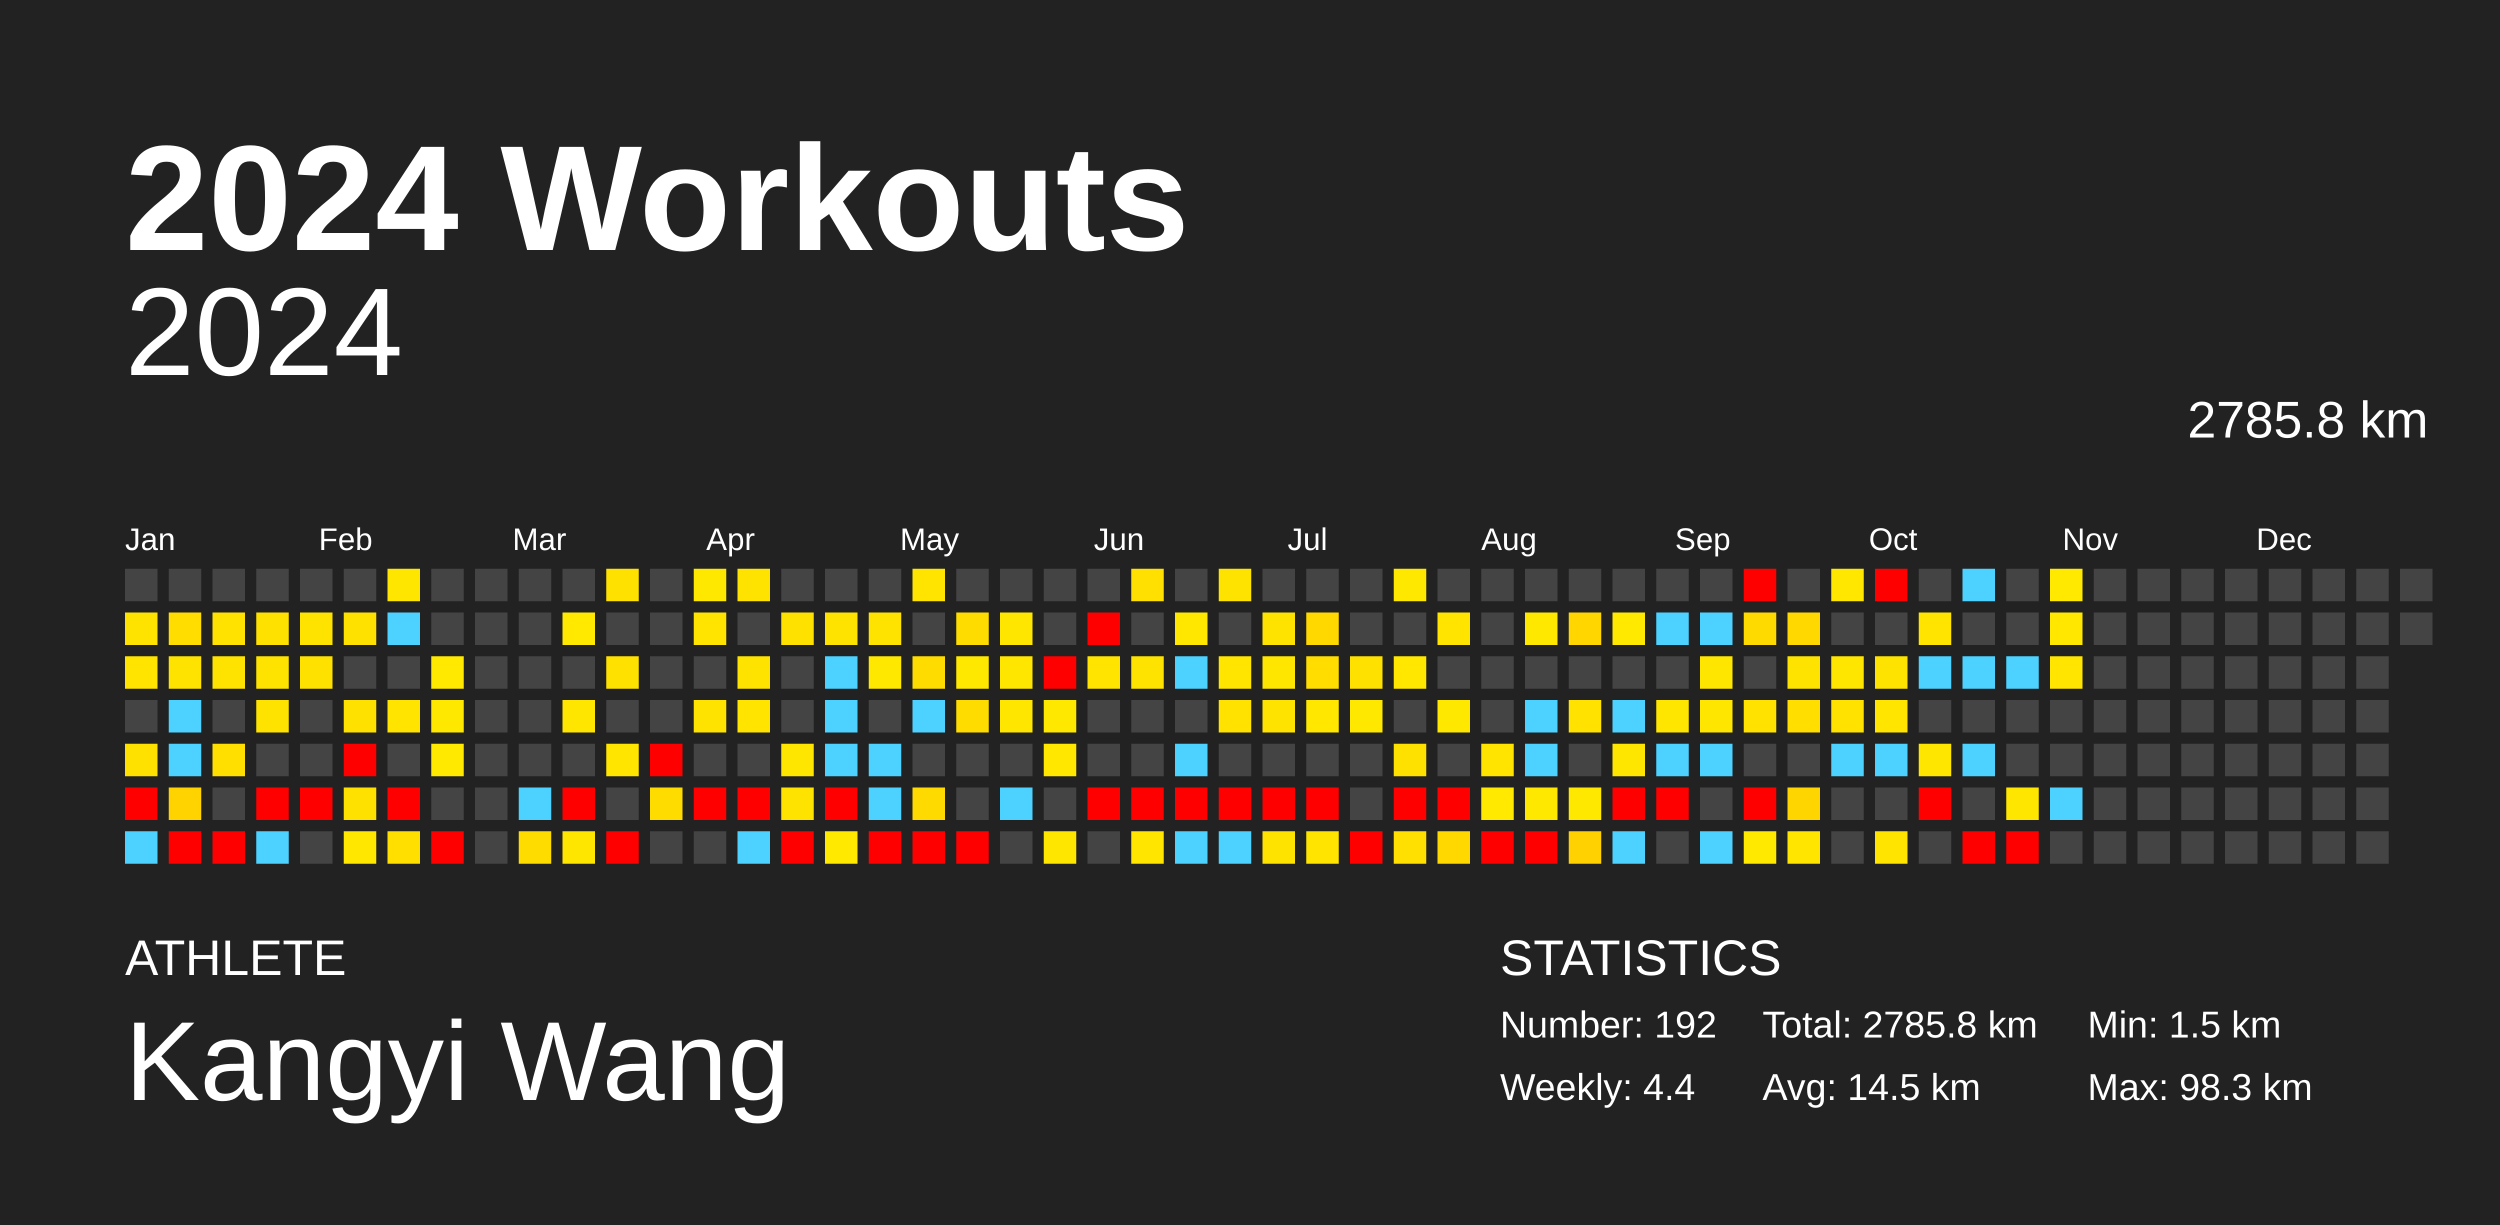
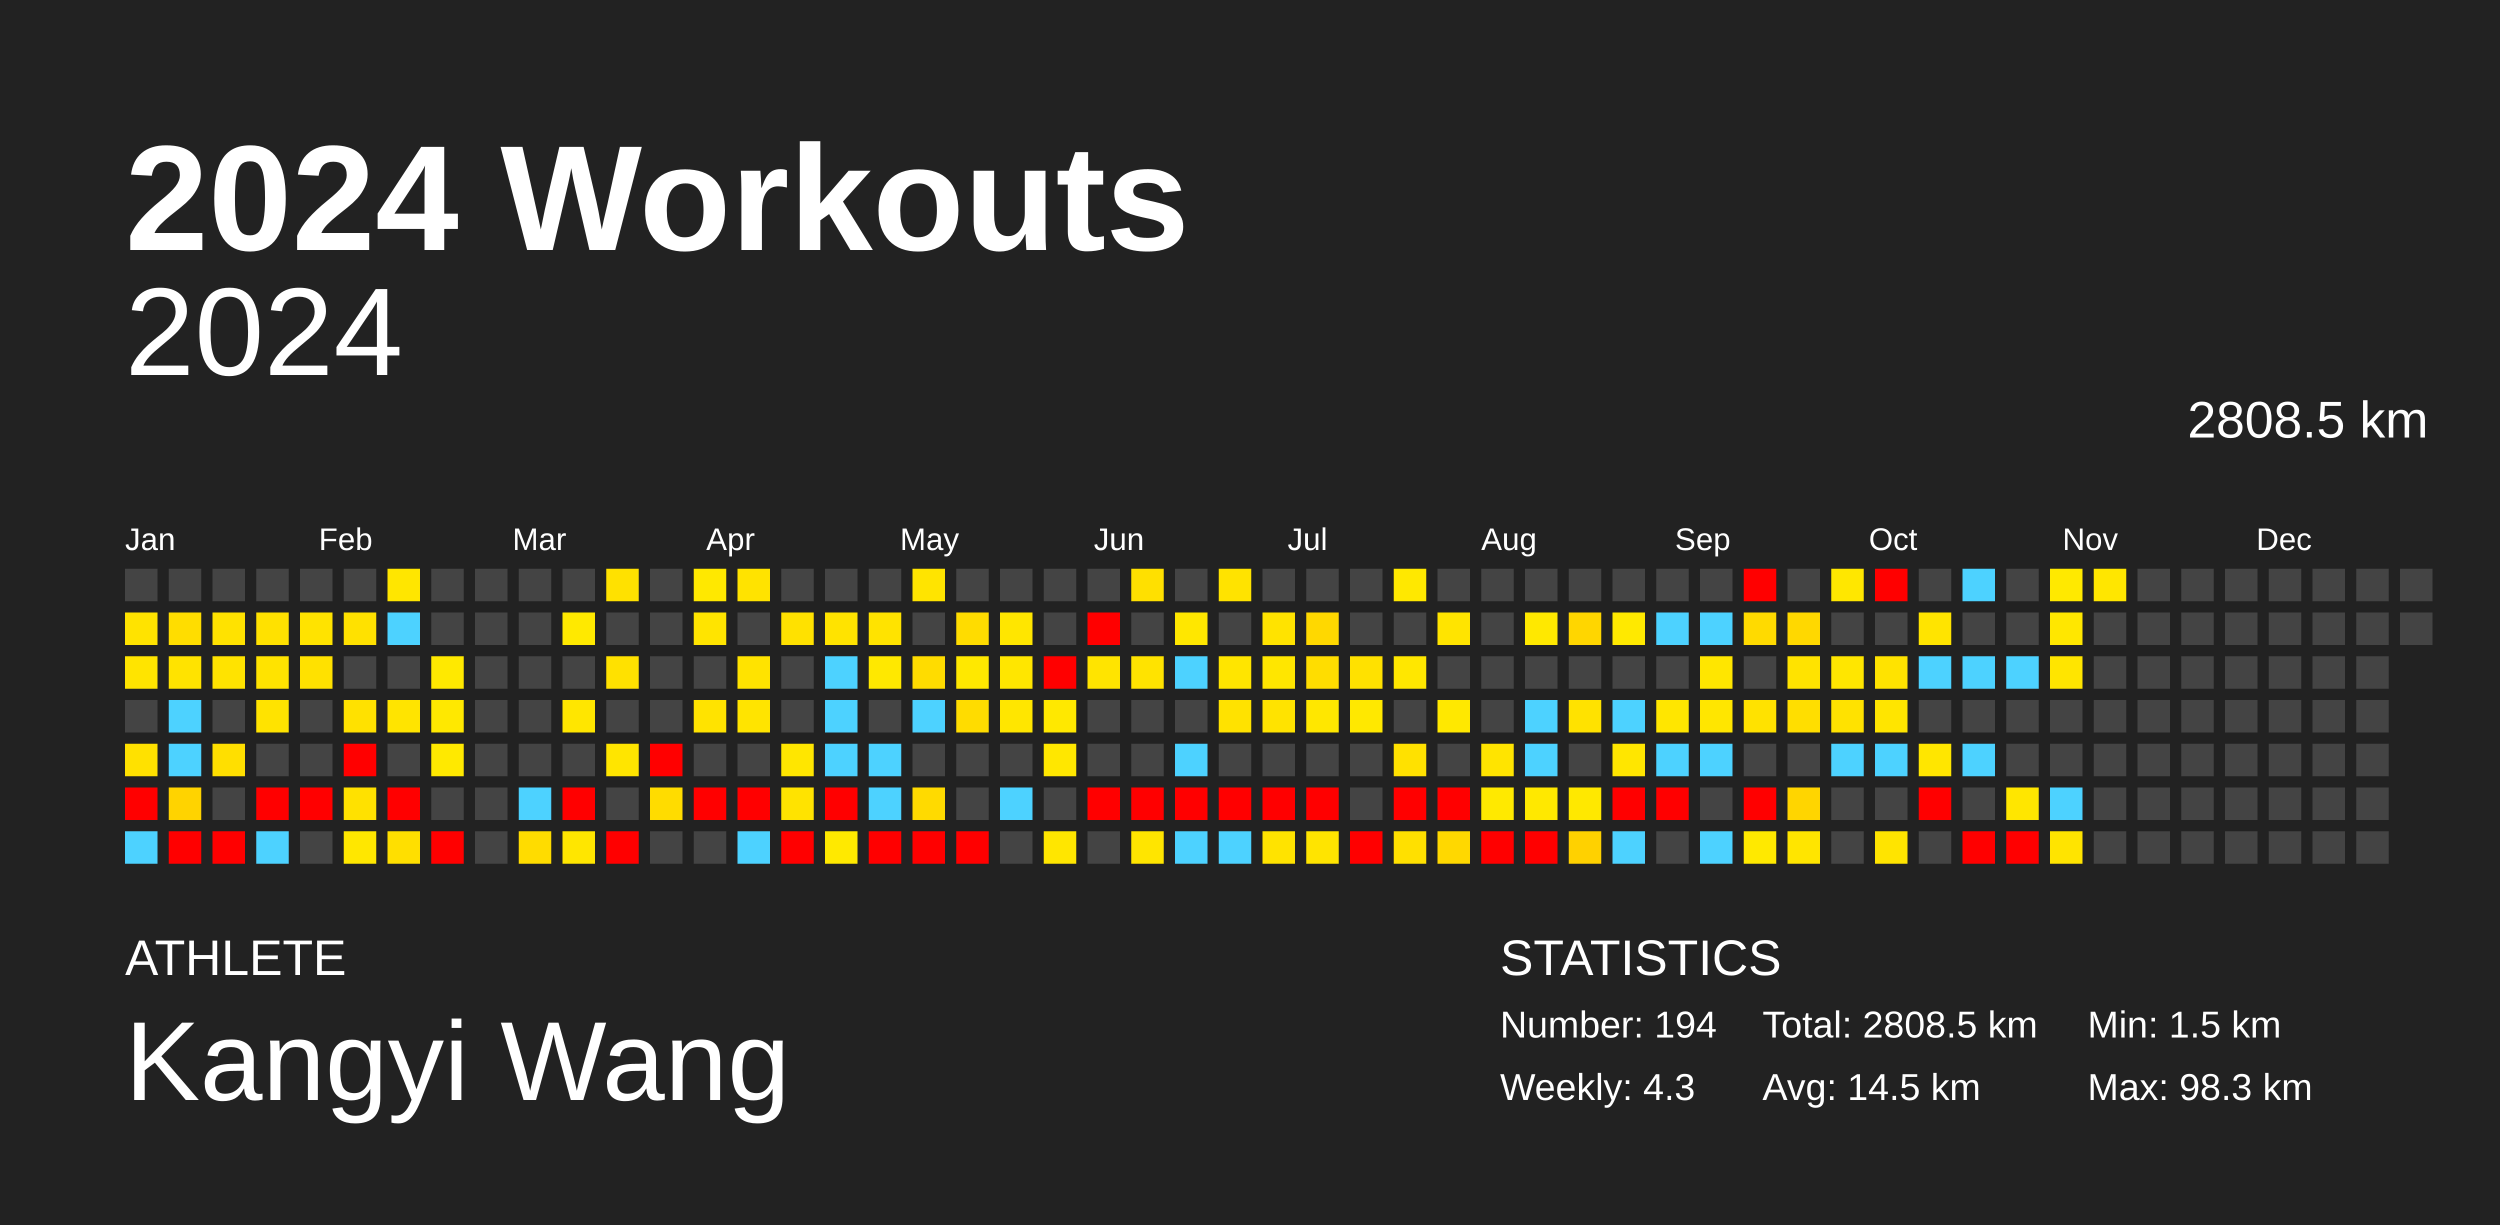
<svg xmlns="http://www.w3.org/2000/svg" baseProfile="full" height="98mm" version="1.1" viewBox="0,0,200,98" width="200mm">
  <defs />
  <rect fill="#222222" height="98" width="200" x="0" y="0" />
  <text fill="#FFFFFF" style="font-size:12px; font-family:Arial; font-weight:bold;" x="10" y="20">2024 Workouts</text>
  <text fill="#FFFFFF" style="font-size:4px; font-family:Arial" x="10" y="78">ATHLETE</text>
  <text fill="#FFFFFF" style="font-size:9px; font-family:Arial" x="10" y="88">Kangyi Wang</text>
  <text fill="#FFFFFF" style="font-size:4px; font-family:Arial" x="120" y="78">STATISTICS</text>
-   <text fill="#FFFFFF" style="font-size:3px; font-family:Arial" x="120" y="83">Number: 192</text>
-   <text fill="#FFFFFF" style="font-size:3px; font-family:Arial" x="120" y="88">Weekly: 4.4</text>
-   <text fill="#FFFFFF" style="font-size:3px; font-family:Arial" x="141" y="83">Total: 2785.8 km</text>
+   <text fill="#FFFFFF" style="font-size:3px; font-family:Arial" x="120" y="83">Number: 194</text>
+   <text fill="#FFFFFF" style="font-size:3px; font-family:Arial" x="120" y="88">Weekly: 4.3</text>
+   <text fill="#FFFFFF" style="font-size:3px; font-family:Arial" x="141" y="83">Total: 2808.5 km</text>
  <text fill="#FFFFFF" style="font-size:3px; font-family:Arial" x="141" y="88">Avg: 14.5 km</text>
  <text fill="#FFFFFF" style="font-size:3px; font-family:Arial" x="167" y="83">Min: 1.5 km</text>
  <text fill="#FFFFFF" style="font-size:3px; font-family:Arial" x="167" y="88">Max: 98.3 km</text>
  <text alignment-baseline="hanging" fill="#FFFFFF" style="font-size:10.0px; font-family:Arial;" x="10" y="30">2024</text>
-   <text alignment-baseline="hanging" fill="#FFFFFF" style="font-size:4.125px; font-family:Arial;" x="175" y="35">2785.8 km</text>
+   <text alignment-baseline="hanging" fill="#FFFFFF" style="font-size:4.125px; font-family:Arial;" x="175" y="35">2808.5 km</text>
  <text fill="#FFFFFF" style="font-size:2.5px; font-family:Arial" x="10.0" y="44">Jan</text>
  <text fill="#FFFFFF" style="font-size:2.5px; font-family:Arial" x="25.5" y="44">Feb</text>
  <text fill="#FFFFFF" style="font-size:2.5px; font-family:Arial" x="41.0" y="44">Mar</text>
  <text fill="#FFFFFF" style="font-size:2.5px; font-family:Arial" x="56.5" y="44">Apr</text>
  <text fill="#FFFFFF" style="font-size:2.5px; font-family:Arial" x="72.0" y="44">May</text>
  <text fill="#FFFFFF" style="font-size:2.5px; font-family:Arial" x="87.5" y="44">Jun</text>
  <text fill="#FFFFFF" style="font-size:2.5px; font-family:Arial" x="103.0" y="44">Jul</text>
  <text fill="#FFFFFF" style="font-size:2.5px; font-family:Arial" x="118.5" y="44">Aug</text>
  <text fill="#FFFFFF" style="font-size:2.5px; font-family:Arial" x="134.0" y="44">Sep</text>
  <text fill="#FFFFFF" style="font-size:2.5px; font-family:Arial" x="149.5" y="44">Oct</text>
  <text fill="#FFFFFF" style="font-size:2.5px; font-family:Arial" x="165.0" y="44">Nov</text>
  <text fill="#FFFFFF" style="font-size:2.5px; font-family:Arial" x="180.5" y="44">Dec</text>
  <rect fill="#444444" height="2.6" width="2.6" x="10.0" y="45.5" />
  <rect fill="#ffe300" height="2.6" width="2.6" x="10.0" y="49.0" />
  <rect fill="#ffe400" height="2.6" width="2.6" x="10.0" y="52.5" />
  <rect fill="#444444" height="2.6" width="2.6" x="10.0" y="56.0" />
  <rect fill="#ffe100" height="2.6" width="2.6" x="10.0" y="59.5" />
  <rect fill="red" height="2.6" width="2.6" x="10.0" y="63.0" />
  <rect fill="#4dd2ff" height="2.6" width="2.6" x="10.0" y="66.5" />
  <rect fill="#444444" height="2.6" width="2.6" x="13.5" y="45.5" />
  <rect fill="#ffdd00" height="2.6" width="2.6" x="13.5" y="49.0" />
  <rect fill="#ffe300" height="2.6" width="2.6" x="13.5" y="52.5" />
  <rect fill="#4dd2ff" height="2.6" width="2.6" x="13.5" y="56.0" />
  <rect fill="#4dd2ff" height="2.6" width="2.6" x="13.5" y="59.5" />
  <rect fill="#ffd300" height="2.6" width="2.6" x="13.5" y="63.0" />
  <rect fill="red" height="2.6" width="2.6" x="13.5" y="66.5" />
  <rect fill="#444444" height="2.6" width="2.6" x="17.0" y="45.5" />
  <rect fill="#ffe200" height="2.6" width="2.6" x="17.0" y="49.0" />
  <rect fill="#ffe300" height="2.6" width="2.6" x="17.0" y="52.5" />
  <rect fill="#444444" height="2.6" width="2.6" x="17.0" y="56.0" />
  <rect fill="#ffdf00" height="2.6" width="2.6" x="17.0" y="59.5" />
  <rect fill="#444444" height="2.6" width="2.6" x="17.0" y="63.0" />
  <rect fill="red" height="2.6" width="2.6" x="17.0" y="66.5" />
  <rect fill="#444444" height="2.6" width="2.6" x="20.5" y="45.5" />
  <rect fill="#ffe100" height="2.6" width="2.6" x="20.5" y="49.0" />
  <rect fill="#ffe300" height="2.6" width="2.6" x="20.5" y="52.5" />
  <rect fill="#ffe300" height="2.6" width="2.6" x="20.5" y="56.0" />
  <rect fill="#444444" height="2.6" width="2.6" x="20.5" y="59.5" />
  <rect fill="red" height="2.6" width="2.6" x="20.5" y="63.0" />
  <rect fill="#4dd2ff" height="2.6" width="2.6" x="20.5" y="66.5" />
  <rect fill="#444444" height="2.6" width="2.6" x="24.0" y="45.5" />
  <rect fill="#ffe300" height="2.6" width="2.6" x="24.0" y="49.0" />
  <rect fill="#ffe100" height="2.6" width="2.6" x="24.0" y="52.5" />
  <rect fill="#444444" height="2.6" width="2.6" x="24.0" y="56.0" />
  <rect fill="#444444" height="2.6" width="2.6" x="24.0" y="59.5" />
  <rect fill="red" height="2.6" width="2.6" x="24.0" y="63.0" />
  <rect fill="#444444" height="2.6" width="2.6" x="24.0" y="66.5" />
  <rect fill="#444444" height="2.6" width="2.6" x="27.5" y="45.5" />
  <rect fill="#ffe100" height="2.6" width="2.6" x="27.5" y="49.0" />
  <rect fill="#444444" height="2.6" width="2.6" x="27.5" y="52.5" />
  <rect fill="#ffe100" height="2.6" width="2.6" x="27.5" y="56.0" />
  <rect fill="red" height="2.6" width="2.6" x="27.5" y="59.5" />
  <rect fill="#ffe100" height="2.6" width="2.6" x="27.5" y="63.0" />
  <rect fill="#ffe700" height="2.6" width="2.6" x="27.5" y="66.5" />
  <rect fill="#ffe600" height="2.6" width="2.6" x="31.0" y="45.5" />
  <rect fill="#4dd2ff" height="2.6" width="2.6" x="31.0" y="49.0" />
  <rect fill="#444444" height="2.6" width="2.6" x="31.0" y="52.5" />
  <rect fill="#ffe400" height="2.6" width="2.6" x="31.0" y="56.0" />
  <rect fill="#444444" height="2.6" width="2.6" x="31.0" y="59.5" />
  <rect fill="red" height="2.6" width="2.6" x="31.0" y="63.0" />
  <rect fill="#ffdf00" height="2.6" width="2.6" x="31.0" y="66.5" />
  <rect fill="#444444" height="2.6" width="2.6" x="34.5" y="45.5" />
  <rect fill="#444444" height="2.6" width="2.6" x="34.5" y="49.0" />
  <rect fill="#ffe900" height="2.6" width="2.6" x="34.5" y="52.5" />
  <rect fill="#ffe800" height="2.6" width="2.6" x="34.5" y="56.0" />
  <rect fill="#ffe900" height="2.6" width="2.6" x="34.5" y="59.5" />
  <rect fill="#444444" height="2.6" width="2.6" x="34.5" y="63.0" />
  <rect fill="red" height="2.6" width="2.6" x="34.5" y="66.5" />
  <rect fill="#444444" height="2.6" width="2.6" x="38.0" y="45.5" />
  <rect fill="#444444" height="2.6" width="2.6" x="38.0" y="49.0" />
  <rect fill="#444444" height="2.6" width="2.6" x="38.0" y="52.5" />
  <rect fill="#444444" height="2.6" width="2.6" x="38.0" y="56.0" />
  <rect fill="#444444" height="2.6" width="2.6" x="38.0" y="59.5" />
  <rect fill="#444444" height="2.6" width="2.6" x="38.0" y="63.0" />
  <rect fill="#444444" height="2.6" width="2.6" x="38.0" y="66.5" />
  <rect fill="#444444" height="2.6" width="2.6" x="41.5" y="45.5" />
  <rect fill="#444444" height="2.6" width="2.6" x="41.5" y="49.0" />
  <rect fill="#444444" height="2.6" width="2.6" x="41.5" y="52.5" />
  <rect fill="#444444" height="2.6" width="2.6" x="41.5" y="56.0" />
  <rect fill="#444444" height="2.6" width="2.6" x="41.5" y="59.5" />
  <rect fill="#4dd2ff" height="2.6" width="2.6" x="41.5" y="63.0" />
  <rect fill="#ffdc00" height="2.6" width="2.6" x="41.5" y="66.5" />
  <rect fill="#444444" height="2.6" width="2.6" x="45.0" y="45.5" />
  <rect fill="#ffe900" height="2.6" width="2.6" x="45.0" y="49.0" />
  <rect fill="#444444" height="2.6" width="2.6" x="45.0" y="52.5" />
  <rect fill="#ffe600" height="2.6" width="2.6" x="45.0" y="56.0" />
  <rect fill="#444444" height="2.6" width="2.6" x="45.0" y="59.5" />
  <rect fill="red" height="2.6" width="2.6" x="45.0" y="63.0" />
  <rect fill="#ffe600" height="2.6" width="2.6" x="45.0" y="66.5" />
  <rect fill="#ffe100" height="2.6" width="2.6" x="48.5" y="45.5" />
  <rect fill="#444444" height="2.6" width="2.6" x="48.5" y="49.0" />
  <rect fill="#ffe100" height="2.6" width="2.6" x="48.5" y="52.5" />
  <rect fill="#444444" height="2.6" width="2.6" x="48.5" y="56.0" />
  <rect fill="#ffe500" height="2.6" width="2.6" x="48.5" y="59.5" />
  <rect fill="#444444" height="2.6" width="2.6" x="48.5" y="63.0" />
  <rect fill="red" height="2.6" width="2.6" x="48.5" y="66.5" />
  <rect fill="#444444" height="2.6" width="2.6" x="52.0" y="45.5" />
  <rect fill="#444444" height="2.6" width="2.6" x="52.0" y="49.0" />
  <rect fill="#444444" height="2.6" width="2.6" x="52.0" y="52.5" />
  <rect fill="#444444" height="2.6" width="2.6" x="52.0" y="56.0" />
  <rect fill="red" height="2.6" width="2.6" x="52.0" y="59.5" />
  <rect fill="#ffdc00" height="2.6" width="2.6" x="52.0" y="63.0" />
  <rect fill="#444444" height="2.6" width="2.6" x="52.0" y="66.5" />
  <rect fill="#ffe800" height="2.6" width="2.6" x="55.5" y="45.5" />
  <rect fill="#ffe400" height="2.6" width="2.6" x="55.5" y="49.0" />
  <rect fill="#444444" height="2.6" width="2.6" x="55.5" y="52.5" />
  <rect fill="#ffe300" height="2.6" width="2.6" x="55.5" y="56.0" />
  <rect fill="#444444" height="2.6" width="2.6" x="55.5" y="59.5" />
  <rect fill="red" height="2.6" width="2.6" x="55.5" y="63.0" />
  <rect fill="#444444" height="2.6" width="2.6" x="55.5" y="66.5" />
  <rect fill="#ffe300" height="2.6" width="2.6" x="59.0" y="45.5" />
  <rect fill="#444444" height="2.6" width="2.6" x="59.0" y="49.0" />
  <rect fill="#ffe300" height="2.6" width="2.6" x="59.0" y="52.5" />
  <rect fill="#ffe400" height="2.6" width="2.6" x="59.0" y="56.0" />
  <rect fill="#444444" height="2.6" width="2.6" x="59.0" y="59.5" />
  <rect fill="red" height="2.6" width="2.6" x="59.0" y="63.0" />
  <rect fill="#4dd2ff" height="2.6" width="2.6" x="59.0" y="66.5" />
  <rect fill="#444444" height="2.6" width="2.6" x="62.5" y="45.5" />
  <rect fill="#ffe100" height="2.6" width="2.6" x="62.5" y="49.0" />
  <rect fill="#444444" height="2.6" width="2.6" x="62.5" y="52.5" />
  <rect fill="#444444" height="2.6" width="2.6" x="62.5" y="56.0" />
  <rect fill="#ffe600" height="2.6" width="2.6" x="62.5" y="59.5" />
  <rect fill="#ffe300" height="2.6" width="2.6" x="62.5" y="63.0" />
  <rect fill="red" height="2.6" width="2.6" x="62.5" y="66.5" />
  <rect fill="#444444" height="2.6" width="2.6" x="66.0" y="45.5" />
  <rect fill="#ffe300" height="2.6" width="2.6" x="66.0" y="49.0" />
  <rect fill="#4dd2ff" height="2.6" width="2.6" x="66.0" y="52.5" />
  <rect fill="#4dd2ff" height="2.6" width="2.6" x="66.0" y="56.0" />
  <rect fill="#4dd2ff" height="2.6" width="2.6" x="66.0" y="59.5" />
  <rect fill="red" height="2.6" width="2.6" x="66.0" y="63.0" />
  <rect fill="#ffe900" height="2.6" width="2.6" x="66.0" y="66.5" />
  <rect fill="#444444" height="2.6" width="2.6" x="69.5" y="45.5" />
  <rect fill="#ffe300" height="2.6" width="2.6" x="69.5" y="49.0" />
  <rect fill="#ffe800" height="2.6" width="2.6" x="69.5" y="52.5" />
  <rect fill="#444444" height="2.6" width="2.6" x="69.5" y="56.0" />
  <rect fill="#4dd2ff" height="2.6" width="2.6" x="69.5" y="59.5" />
  <rect fill="#4dd2ff" height="2.6" width="2.6" x="69.5" y="63.0" />
  <rect fill="red" height="2.6" width="2.6" x="69.5" y="66.5" />
  <rect fill="#ffe400" height="2.6" width="2.6" x="73.0" y="45.5" />
  <rect fill="#444444" height="2.6" width="2.6" x="73.0" y="49.0" />
  <rect fill="#ffdc00" height="2.6" width="2.6" x="73.0" y="52.5" />
  <rect fill="#4dd2ff" height="2.6" width="2.6" x="73.0" y="56.0" />
  <rect fill="#444444" height="2.6" width="2.6" x="73.0" y="59.5" />
  <rect fill="#ffda00" height="2.6" width="2.6" x="73.0" y="63.0" />
  <rect fill="red" height="2.6" width="2.6" x="73.0" y="66.5" />
  <rect fill="#444444" height="2.6" width="2.6" x="76.5" y="45.5" />
  <rect fill="#ffdc00" height="2.6" width="2.6" x="76.5" y="49.0" />
  <rect fill="#ffe800" height="2.6" width="2.6" x="76.5" y="52.5" />
  <rect fill="#ffdc00" height="2.6" width="2.6" x="76.5" y="56.0" />
  <rect fill="#444444" height="2.6" width="2.6" x="76.5" y="59.5" />
  <rect fill="#444444" height="2.6" width="2.6" x="76.5" y="63.0" />
  <rect fill="red" height="2.6" width="2.6" x="76.5" y="66.5" />
  <rect fill="#444444" height="2.6" width="2.6" x="80.0" y="45.5" />
  <rect fill="#ffe600" height="2.6" width="2.6" x="80.0" y="49.0" />
  <rect fill="#ffe600" height="2.6" width="2.6" x="80.0" y="52.5" />
  <rect fill="#ffe600" height="2.6" width="2.6" x="80.0" y="56.0" />
  <rect fill="#444444" height="2.6" width="2.6" x="80.0" y="59.5" />
  <rect fill="#4dd2ff" height="2.6" width="2.6" x="80.0" y="63.0" />
  <rect fill="#444444" height="2.6" width="2.6" x="80.0" y="66.5" />
  <rect fill="#444444" height="2.6" width="2.6" x="83.5" y="45.5" />
  <rect fill="#444444" height="2.6" width="2.6" x="83.5" y="49.0" />
  <rect fill="red" height="2.6" width="2.6" x="83.5" y="52.5" />
  <rect fill="#ffe800" height="2.6" width="2.6" x="83.5" y="56.0" />
  <rect fill="#ffe700" height="2.6" width="2.6" x="83.5" y="59.5" />
  <rect fill="#444444" height="2.6" width="2.6" x="83.5" y="63.0" />
  <rect fill="#ffe600" height="2.6" width="2.6" x="83.5" y="66.5" />
  <rect fill="#444444" height="2.6" width="2.6" x="87.0" y="45.5" />
  <rect fill="red" height="2.6" width="2.6" x="87.0" y="49.0" />
  <rect fill="#ffe400" height="2.6" width="2.6" x="87.0" y="52.5" />
  <rect fill="#444444" height="2.6" width="2.6" x="87.0" y="56.0" />
  <rect fill="#444444" height="2.6" width="2.6" x="87.0" y="59.5" />
  <rect fill="red" height="2.6" width="2.6" x="87.0" y="63.0" />
  <rect fill="#444444" height="2.6" width="2.6" x="87.0" y="66.5" />
  <rect fill="#ffe000" height="2.6" width="2.6" x="90.5" y="45.5" />
  <rect fill="#444444" height="2.6" width="2.6" x="90.5" y="49.0" />
  <rect fill="#ffe300" height="2.6" width="2.6" x="90.5" y="52.5" />
  <rect fill="#444444" height="2.6" width="2.6" x="90.5" y="56.0" />
  <rect fill="#444444" height="2.6" width="2.6" x="90.5" y="59.5" />
  <rect fill="red" height="2.6" width="2.6" x="90.5" y="63.0" />
  <rect fill="#ffe500" height="2.6" width="2.6" x="90.5" y="66.5" />
  <rect fill="#444444" height="2.6" width="2.6" x="94.0" y="45.5" />
  <rect fill="#ffe700" height="2.6" width="2.6" x="94.0" y="49.0" />
  <rect fill="#4dd2ff" height="2.6" width="2.6" x="94.0" y="52.5" />
  <rect fill="#444444" height="2.6" width="2.6" x="94.0" y="56.0" />
  <rect fill="#4dd2ff" height="2.6" width="2.6" x="94.0" y="59.5" />
  <rect fill="red" height="2.6" width="2.6" x="94.0" y="63.0" />
  <rect fill="#4dd2ff" height="2.6" width="2.6" x="94.0" y="66.5" />
  <rect fill="#ffe300" height="2.6" width="2.6" x="97.5" y="45.5" />
  <rect fill="#444444" height="2.6" width="2.6" x="97.5" y="49.0" />
  <rect fill="#ffe500" height="2.6" width="2.6" x="97.5" y="52.5" />
  <rect fill="#ffe200" height="2.6" width="2.6" x="97.5" y="56.0" />
  <rect fill="#444444" height="2.6" width="2.6" x="97.5" y="59.5" />
  <rect fill="red" height="2.6" width="2.6" x="97.5" y="63.0" />
  <rect fill="#4dd2ff" height="2.6" width="2.6" x="97.5" y="66.5" />
  <rect fill="#444444" height="2.6" width="2.6" x="101.0" y="45.5" />
  <rect fill="#ffe300" height="2.6" width="2.6" x="101.0" y="49.0" />
  <rect fill="#ffe600" height="2.6" width="2.6" x="101.0" y="52.5" />
  <rect fill="#ffe300" height="2.6" width="2.6" x="101.0" y="56.0" />
  <rect fill="#444444" height="2.6" width="2.6" x="101.0" y="59.5" />
  <rect fill="red" height="2.6" width="2.6" x="101.0" y="63.0" />
  <rect fill="#ffe300" height="2.6" width="2.6" x="101.0" y="66.5" />
  <rect fill="#444444" height="2.6" width="2.6" x="104.5" y="45.5" />
  <rect fill="#ffd800" height="2.6" width="2.6" x="104.5" y="49.0" />
  <rect fill="#ffdd00" height="2.6" width="2.6" x="104.5" y="52.5" />
  <rect fill="#ffe700" height="2.6" width="2.6" x="104.5" y="56.0" />
  <rect fill="#444444" height="2.6" width="2.6" x="104.5" y="59.5" />
  <rect fill="red" height="2.6" width="2.6" x="104.5" y="63.0" />
  <rect fill="#ffe400" height="2.6" width="2.6" x="104.5" y="66.5" />
  <rect fill="#444444" height="2.6" width="2.6" x="108.0" y="45.5" />
  <rect fill="#444444" height="2.6" width="2.6" x="108.0" y="49.0" />
  <rect fill="#ffe100" height="2.6" width="2.6" x="108.0" y="52.5" />
  <rect fill="#ffe800" height="2.6" width="2.6" x="108.0" y="56.0" />
  <rect fill="#444444" height="2.6" width="2.6" x="108.0" y="59.5" />
  <rect fill="#444444" height="2.6" width="2.6" x="108.0" y="63.0" />
  <rect fill="red" height="2.6" width="2.6" x="108.0" y="66.5" />
  <rect fill="#ffe800" height="2.6" width="2.6" x="111.5" y="45.5" />
  <rect fill="#444444" height="2.6" width="2.6" x="111.5" y="49.0" />
  <rect fill="#ffe700" height="2.6" width="2.6" x="111.5" y="52.5" />
  <rect fill="#444444" height="2.6" width="2.6" x="111.5" y="56.0" />
  <rect fill="#ffe100" height="2.6" width="2.6" x="111.5" y="59.5" />
  <rect fill="red" height="2.6" width="2.6" x="111.5" y="63.0" />
  <rect fill="#ffe000" height="2.6" width="2.6" x="111.5" y="66.5" />
  <rect fill="#444444" height="2.6" width="2.6" x="115.0" y="45.5" />
  <rect fill="#ffe400" height="2.6" width="2.6" x="115.0" y="49.0" />
  <rect fill="#444444" height="2.6" width="2.6" x="115.0" y="52.5" />
  <rect fill="#ffe800" height="2.6" width="2.6" x="115.0" y="56.0" />
  <rect fill="#444444" height="2.6" width="2.6" x="115.0" y="59.5" />
  <rect fill="red" height="2.6" width="2.6" x="115.0" y="63.0" />
  <rect fill="#ffd800" height="2.6" width="2.6" x="115.0" y="66.5" />
  <rect fill="#444444" height="2.6" width="2.6" x="118.5" y="45.5" />
  <rect fill="#444444" height="2.6" width="2.6" x="118.5" y="49.0" />
  <rect fill="#444444" height="2.6" width="2.6" x="118.5" y="52.5" />
  <rect fill="#444444" height="2.6" width="2.6" x="118.5" y="56.0" />
  <rect fill="#ffe400" height="2.6" width="2.6" x="118.5" y="59.5" />
  <rect fill="#ffe900" height="2.6" width="2.6" x="118.5" y="63.0" />
  <rect fill="red" height="2.6" width="2.6" x="118.5" y="66.5" />
  <rect fill="#444444" height="2.6" width="2.6" x="122.0" y="45.5" />
  <rect fill="#ffe800" height="2.6" width="2.6" x="122.0" y="49.0" />
  <rect fill="#444444" height="2.6" width="2.6" x="122.0" y="52.5" />
  <rect fill="#4dd2ff" height="2.6" width="2.6" x="122.0" y="56.0" />
  <rect fill="#4dd2ff" height="2.6" width="2.6" x="122.0" y="59.5" />
  <rect fill="#ffe800" height="2.6" width="2.6" x="122.0" y="63.0" />
  <rect fill="red" height="2.6" width="2.6" x="122.0" y="66.5" />
  <rect fill="#444444" height="2.6" width="2.6" x="125.5" y="45.5" />
  <rect fill="#ffd600" height="2.6" width="2.6" x="125.5" y="49.0" />
  <rect fill="#444444" height="2.6" width="2.6" x="125.5" y="52.5" />
  <rect fill="#ffe200" height="2.6" width="2.6" x="125.5" y="56.0" />
  <rect fill="#444444" height="2.6" width="2.6" x="125.5" y="59.5" />
  <rect fill="#ffe800" height="2.6" width="2.6" x="125.5" y="63.0" />
  <rect fill="#ffd100" height="2.6" width="2.6" x="125.5" y="66.5" />
  <rect fill="#444444" height="2.6" width="2.6" x="129.0" y="45.5" />
  <rect fill="#ffe900" height="2.6" width="2.6" x="129.0" y="49.0" />
  <rect fill="#444444" height="2.6" width="2.6" x="129.0" y="52.5" />
  <rect fill="#4dd2ff" height="2.6" width="2.6" x="129.0" y="56.0" />
  <rect fill="#ffe600" height="2.6" width="2.6" x="129.0" y="59.5" />
  <rect fill="red" height="2.6" width="2.6" x="129.0" y="63.0" />
  <rect fill="#4dd2ff" height="2.6" width="2.6" x="129.0" y="66.5" />
  <rect fill="#444444" height="2.6" width="2.6" x="132.5" y="45.5" />
  <rect fill="#4dd2ff" height="2.6" width="2.6" x="132.5" y="49.0" />
  <rect fill="#444444" height="2.6" width="2.6" x="132.5" y="52.5" />
  <rect fill="#ffe600" height="2.6" width="2.6" x="132.5" y="56.0" />
  <rect fill="#4dd2ff" height="2.6" width="2.6" x="132.5" y="59.5" />
  <rect fill="red" height="2.6" width="2.6" x="132.5" y="63.0" />
  <rect fill="#444444" height="2.6" width="2.6" x="132.5" y="66.5" />
  <rect fill="#444444" height="2.6" width="2.6" x="136.0" y="45.5" />
  <rect fill="#4dd2ff" height="2.6" width="2.6" x="136.0" y="49.0" />
  <rect fill="#ffe600" height="2.6" width="2.6" x="136.0" y="52.5" />
  <rect fill="#ffe600" height="2.6" width="2.6" x="136.0" y="56.0" />
  <rect fill="#4dd2ff" height="2.6" width="2.6" x="136.0" y="59.5" />
  <rect fill="#444444" height="2.6" width="2.6" x="136.0" y="63.0" />
  <rect fill="#4dd2ff" height="2.6" width="2.6" x="136.0" y="66.5" />
  <rect fill="red" height="2.6" width="2.6" x="139.5" y="45.5" />
  <rect fill="#ffda00" height="2.6" width="2.6" x="139.5" y="49.0" />
  <rect fill="#444444" height="2.6" width="2.6" x="139.5" y="52.5" />
  <rect fill="#ffe200" height="2.6" width="2.6" x="139.5" y="56.0" />
  <rect fill="#444444" height="2.6" width="2.6" x="139.5" y="59.5" />
  <rect fill="red" height="2.6" width="2.6" x="139.5" y="63.0" />
  <rect fill="#ffe900" height="2.6" width="2.6" x="139.5" y="66.5" />
  <rect fill="#444444" height="2.6" width="2.6" x="143.0" y="45.5" />
  <rect fill="#ffd800" height="2.6" width="2.6" x="143.0" y="49.0" />
  <rect fill="#ffe300" height="2.6" width="2.6" x="143.0" y="52.5" />
  <rect fill="#ffde00" height="2.6" width="2.6" x="143.0" y="56.0" />
  <rect fill="#444444" height="2.6" width="2.6" x="143.0" y="59.5" />
  <rect fill="#ffd500" height="2.6" width="2.6" x="143.0" y="63.0" />
  <rect fill="#ffe500" height="2.6" width="2.6" x="143.0" y="66.5" />
  <rect fill="#ffe700" height="2.6" width="2.6" x="146.5" y="45.5" />
  <rect fill="#444444" height="2.6" width="2.6" x="146.5" y="49.0" />
  <rect fill="#ffe600" height="2.6" width="2.6" x="146.5" y="52.5" />
  <rect fill="#ffe200" height="2.6" width="2.6" x="146.5" y="56.0" />
  <rect fill="#4dd2ff" height="2.6" width="2.6" x="146.5" y="59.5" />
  <rect fill="#444444" height="2.6" width="2.6" x="146.5" y="63.0" />
  <rect fill="#444444" height="2.6" width="2.6" x="146.5" y="66.5" />
  <rect fill="red" height="2.6" width="2.6" x="150.0" y="45.5" />
  <rect fill="#444444" height="2.6" width="2.6" x="150.0" y="49.0" />
  <rect fill="#ffe300" height="2.6" width="2.6" x="150.0" y="52.5" />
  <rect fill="#ffe500" height="2.6" width="2.6" x="150.0" y="56.0" />
  <rect fill="#4dd2ff" height="2.6" width="2.6" x="150.0" y="59.5" />
  <rect fill="#444444" height="2.6" width="2.6" x="150.0" y="63.0" />
  <rect fill="#ffe400" height="2.6" width="2.6" x="150.0" y="66.5" />
  <rect fill="#444444" height="2.6" width="2.6" x="153.5" y="45.5" />
  <rect fill="#ffe400" height="2.6" width="2.6" x="153.5" y="49.0" />
  <rect fill="#4dd2ff" height="2.6" width="2.6" x="153.5" y="52.5" />
  <rect fill="#444444" height="2.6" width="2.6" x="153.5" y="56.0" />
  <rect fill="#ffe600" height="2.6" width="2.6" x="153.5" y="59.5" />
  <rect fill="red" height="2.6" width="2.6" x="153.5" y="63.0" />
  <rect fill="#444444" height="2.6" width="2.6" x="153.5" y="66.5" />
  <rect fill="#4dd2ff" height="2.6" width="2.6" x="157.0" y="45.5" />
  <rect fill="#444444" height="2.6" width="2.6" x="157.0" y="49.0" />
  <rect fill="#4dd2ff" height="2.6" width="2.6" x="157.0" y="52.5" />
  <rect fill="#444444" height="2.6" width="2.6" x="157.0" y="56.0" />
  <rect fill="#4dd2ff" height="2.6" width="2.6" x="157.0" y="59.5" />
  <rect fill="#444444" height="2.6" width="2.6" x="157.0" y="63.0" />
  <rect fill="red" height="2.6" width="2.6" x="157.0" y="66.5" />
  <rect fill="#444444" height="2.6" width="2.6" x="160.5" y="45.5" />
  <rect fill="#444444" height="2.6" width="2.6" x="160.5" y="49.0" />
  <rect fill="#4dd2ff" height="2.6" width="2.6" x="160.5" y="52.5" />
  <rect fill="#444444" height="2.6" width="2.6" x="160.5" y="56.0" />
  <rect fill="#444444" height="2.6" width="2.6" x="160.5" y="59.5" />
  <rect fill="#ffe600" height="2.6" width="2.6" x="160.5" y="63.0" />
  <rect fill="red" height="2.6" width="2.6" x="160.5" y="66.5" />
  <rect fill="#ffe900" height="2.6" width="2.6" x="164.0" y="45.5" />
  <rect fill="#ffe700" height="2.6" width="2.6" x="164.0" y="49.0" />
  <rect fill="#ffe500" height="2.6" width="2.6" x="164.0" y="52.5" />
  <rect fill="#444444" height="2.6" width="2.6" x="164.0" y="56.0" />
  <rect fill="#444444" height="2.6" width="2.6" x="164.0" y="59.5" />
  <rect fill="#4dd2ff" height="2.6" width="2.6" x="164.0" y="63.0" />
-   <rect fill="#444444" height="2.6" width="2.6" x="164.0" y="66.5" />
-   <rect fill="#444444" height="2.6" width="2.6" x="167.5" y="45.5" />
+   <rect fill="#ffe400" height="2.6" width="2.6" x="164.0" y="66.5" />
+   <rect fill="#ffe600" height="2.6" width="2.6" x="167.5" y="45.5" />
  <rect fill="#444444" height="2.6" width="2.6" x="167.5" y="49.0" />
  <rect fill="#444444" height="2.6" width="2.6" x="167.5" y="52.5" />
  <rect fill="#444444" height="2.6" width="2.6" x="167.5" y="56.0" />
  <rect fill="#444444" height="2.6" width="2.6" x="167.5" y="59.5" />
  <rect fill="#444444" height="2.6" width="2.6" x="167.5" y="63.0" />
  <rect fill="#444444" height="2.6" width="2.6" x="167.5" y="66.5" />
  <rect fill="#444444" height="2.6" width="2.6" x="171.0" y="45.5" />
  <rect fill="#444444" height="2.6" width="2.6" x="171.0" y="49.0" />
  <rect fill="#444444" height="2.6" width="2.6" x="171.0" y="52.5" />
  <rect fill="#444444" height="2.6" width="2.6" x="171.0" y="56.0" />
  <rect fill="#444444" height="2.6" width="2.6" x="171.0" y="59.5" />
  <rect fill="#444444" height="2.6" width="2.6" x="171.0" y="63.0" />
  <rect fill="#444444" height="2.6" width="2.6" x="171.0" y="66.5" />
  <rect fill="#444444" height="2.6" width="2.6" x="174.5" y="45.5" />
  <rect fill="#444444" height="2.6" width="2.6" x="174.5" y="49.0" />
  <rect fill="#444444" height="2.6" width="2.6" x="174.5" y="52.5" />
  <rect fill="#444444" height="2.6" width="2.6" x="174.5" y="56.0" />
  <rect fill="#444444" height="2.6" width="2.6" x="174.5" y="59.5" />
  <rect fill="#444444" height="2.6" width="2.6" x="174.5" y="63.0" />
  <rect fill="#444444" height="2.6" width="2.6" x="174.5" y="66.5" />
  <rect fill="#444444" height="2.6" width="2.6" x="178.0" y="45.5" />
  <rect fill="#444444" height="2.6" width="2.6" x="178.0" y="49.0" />
  <rect fill="#444444" height="2.6" width="2.6" x="178.0" y="52.5" />
  <rect fill="#444444" height="2.6" width="2.6" x="178.0" y="56.0" />
  <rect fill="#444444" height="2.6" width="2.6" x="178.0" y="59.5" />
  <rect fill="#444444" height="2.6" width="2.6" x="178.0" y="63.0" />
  <rect fill="#444444" height="2.6" width="2.6" x="178.0" y="66.5" />
  <rect fill="#444444" height="2.6" width="2.6" x="181.5" y="45.5" />
  <rect fill="#444444" height="2.6" width="2.6" x="181.5" y="49.0" />
  <rect fill="#444444" height="2.6" width="2.6" x="181.5" y="52.5" />
  <rect fill="#444444" height="2.6" width="2.6" x="181.5" y="56.0" />
  <rect fill="#444444" height="2.6" width="2.6" x="181.5" y="59.5" />
  <rect fill="#444444" height="2.6" width="2.6" x="181.5" y="63.0" />
  <rect fill="#444444" height="2.6" width="2.6" x="181.5" y="66.5" />
  <rect fill="#444444" height="2.6" width="2.6" x="185.0" y="45.5" />
  <rect fill="#444444" height="2.6" width="2.6" x="185.0" y="49.0" />
  <rect fill="#444444" height="2.6" width="2.6" x="185.0" y="52.5" />
  <rect fill="#444444" height="2.6" width="2.6" x="185.0" y="56.0" />
  <rect fill="#444444" height="2.6" width="2.6" x="185.0" y="59.5" />
  <rect fill="#444444" height="2.6" width="2.6" x="185.0" y="63.0" />
  <rect fill="#444444" height="2.6" width="2.6" x="185.0" y="66.5" />
  <rect fill="#444444" height="2.6" width="2.6" x="188.5" y="45.5" />
  <rect fill="#444444" height="2.6" width="2.6" x="188.5" y="49.0" />
  <rect fill="#444444" height="2.6" width="2.6" x="188.5" y="52.5" />
  <rect fill="#444444" height="2.6" width="2.6" x="188.5" y="56.0" />
  <rect fill="#444444" height="2.6" width="2.6" x="188.5" y="59.5" />
  <rect fill="#444444" height="2.6" width="2.6" x="188.5" y="63.0" />
  <rect fill="#444444" height="2.6" width="2.6" x="188.5" y="66.5" />
  <rect fill="#444444" height="2.6" width="2.6" x="192.0" y="45.5" />
  <rect fill="#444444" height="2.6" width="2.6" x="192.0" y="49.0" />
</svg>
